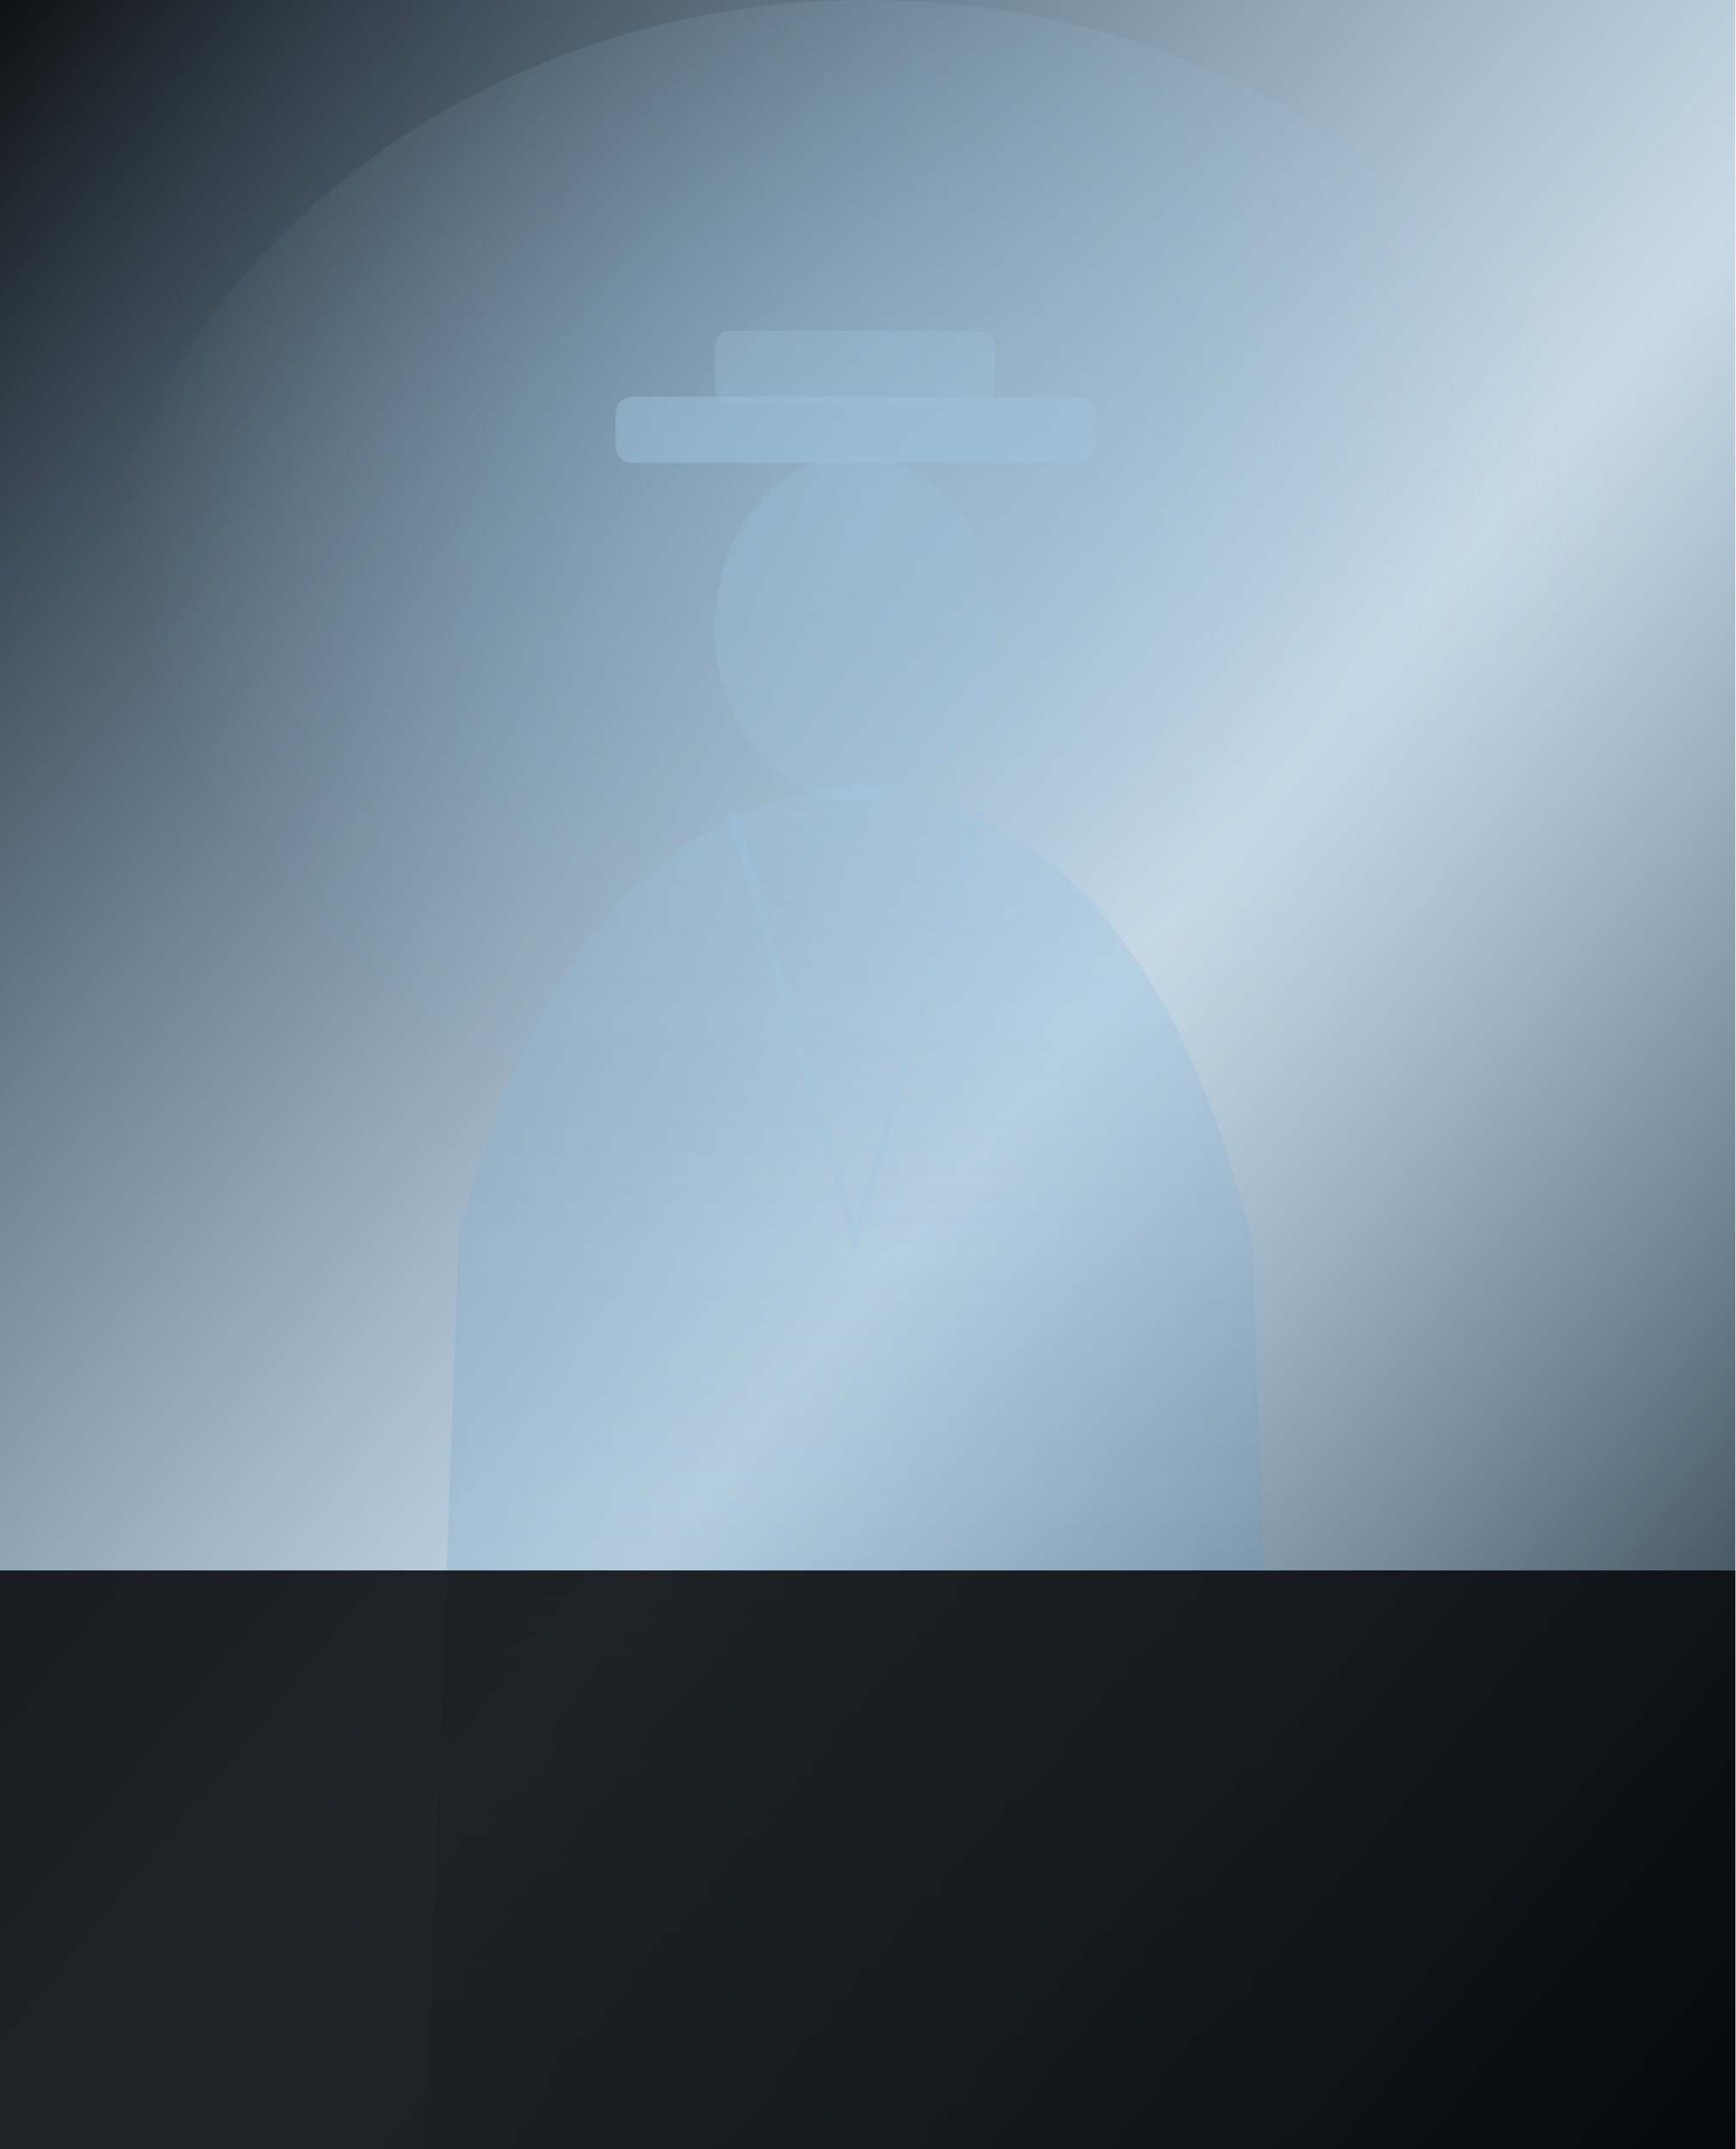
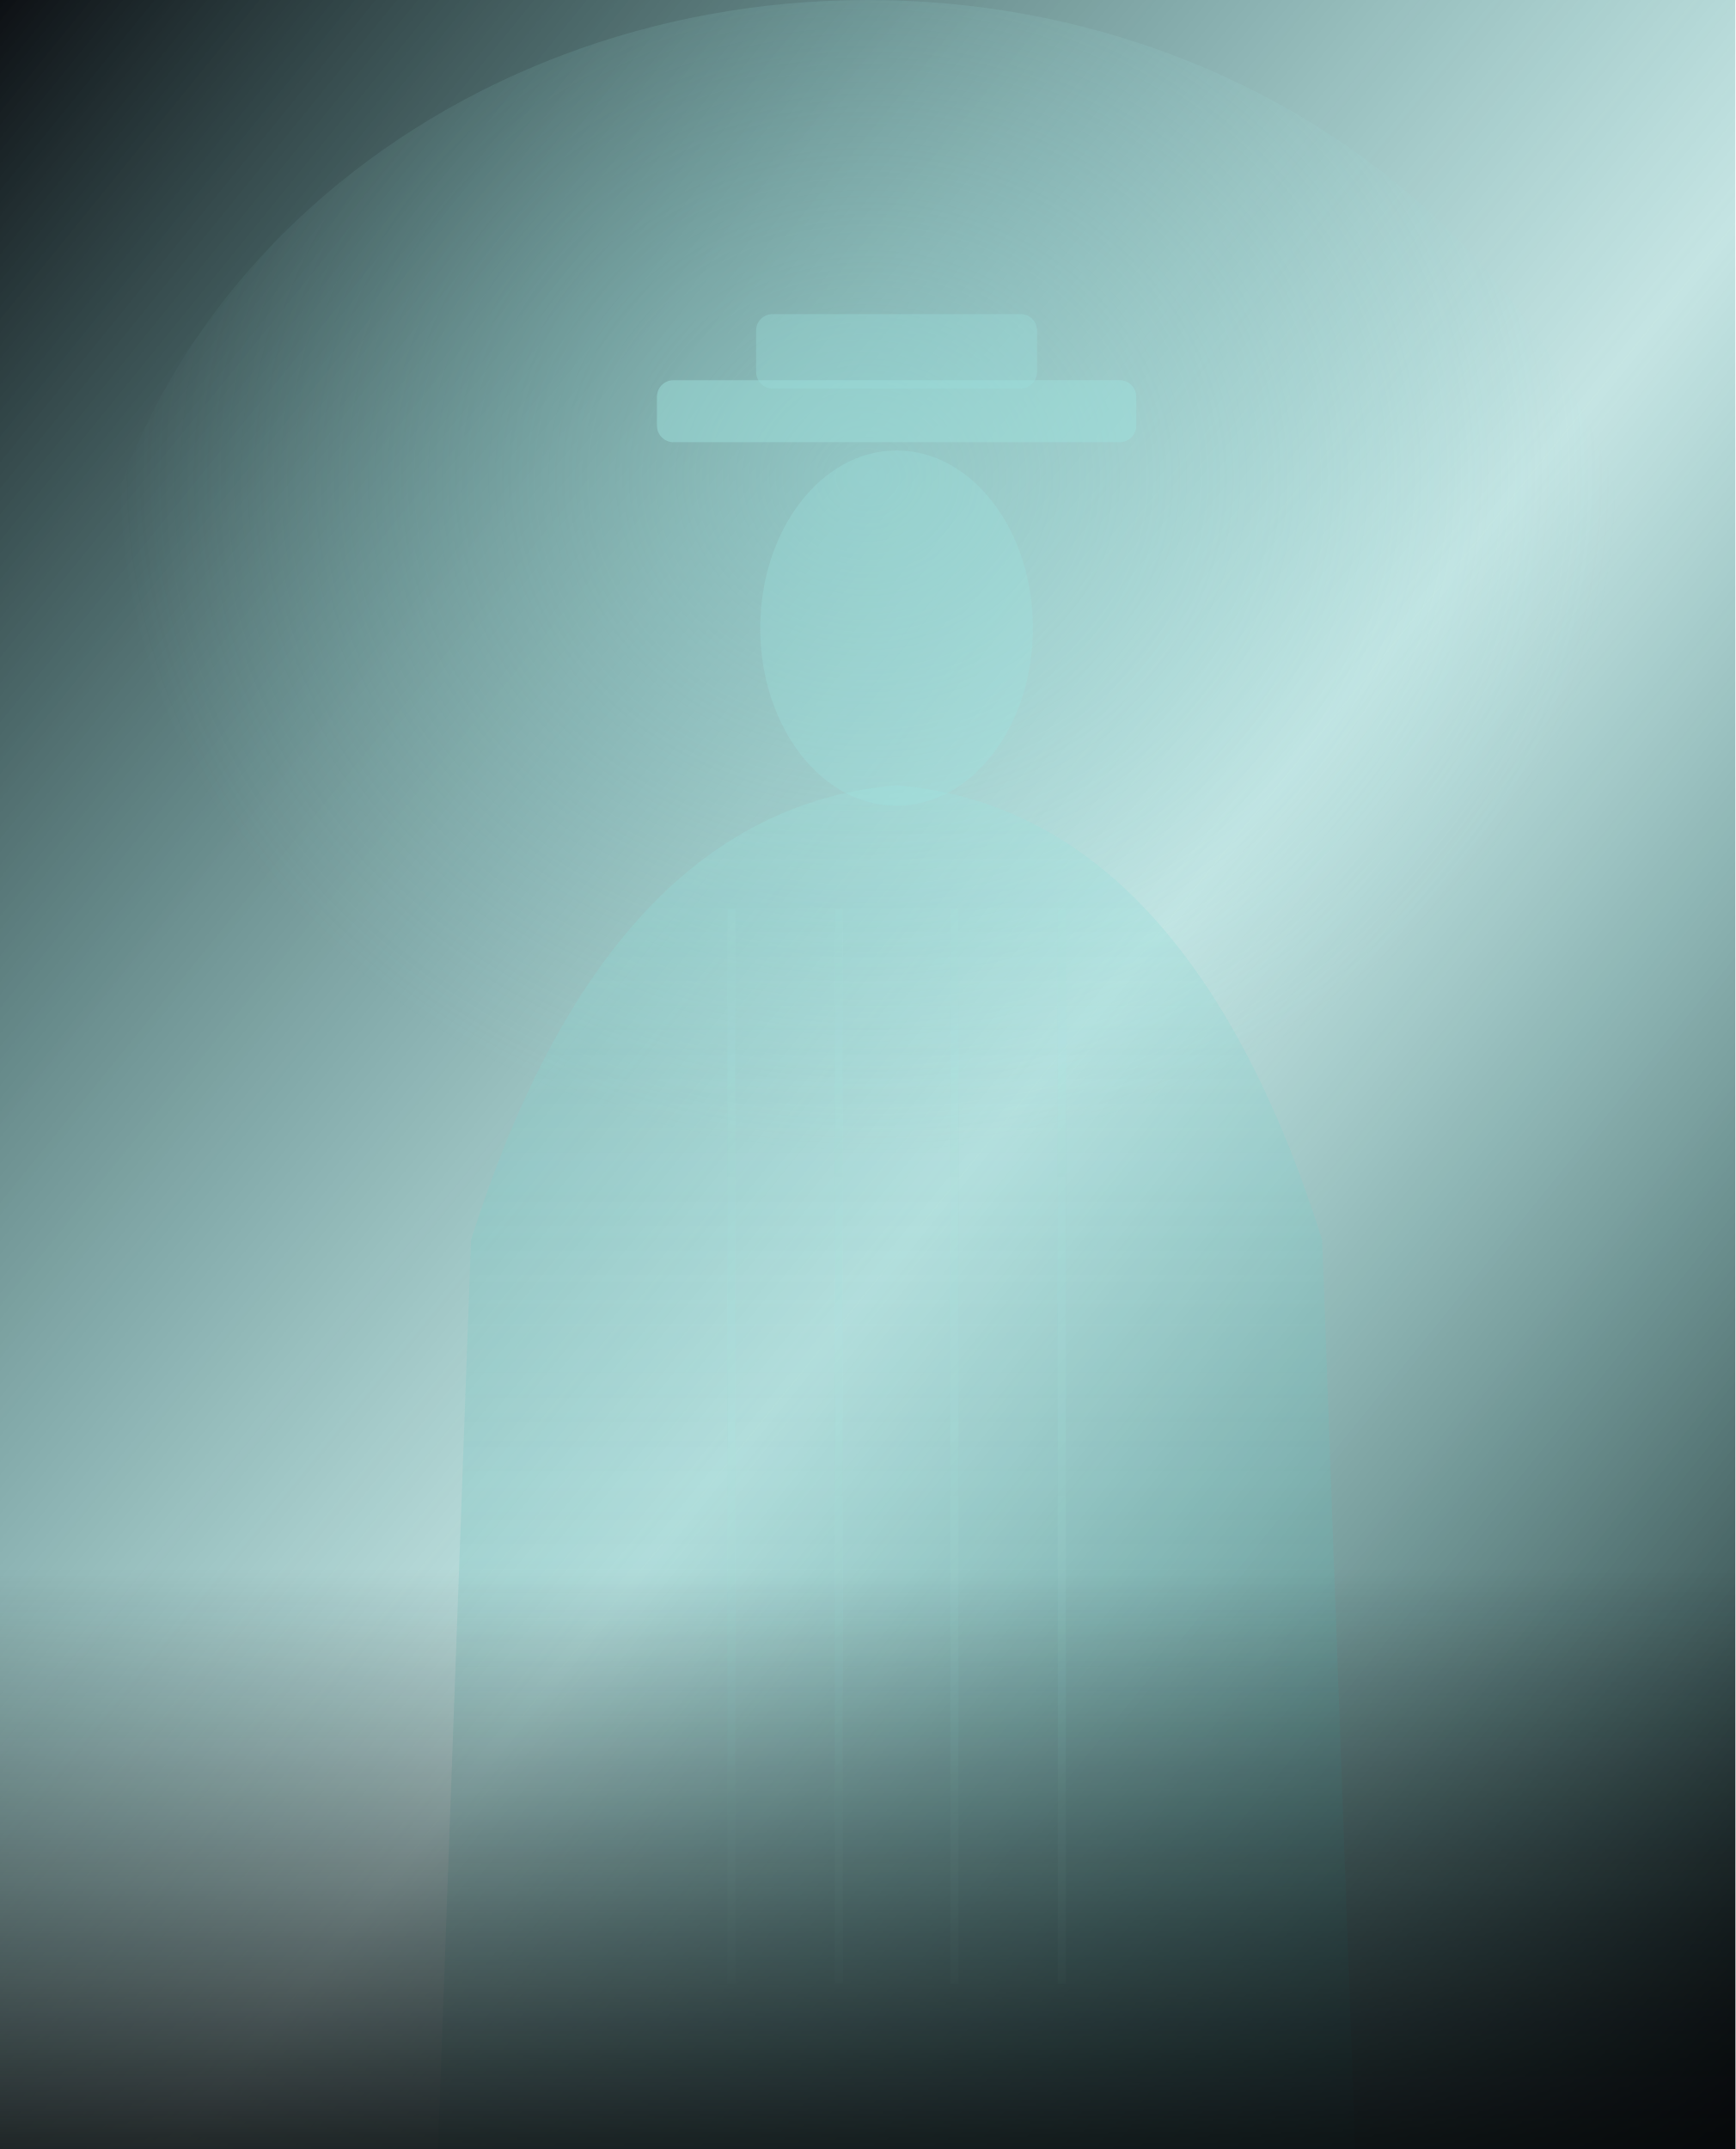
<svg xmlns="http://www.w3.org/2000/svg" viewBox="0 0 420 520" width="420" height="520">
  <defs>
    <linearGradient id="pbg" x1="0" y1="0" x2="1" y2="1">
      <stop offset="0%" stop-color="#0b0d11" />
-       <stop offset="55%" stop-color="rgba(47,111,159,0.26)" />
+       <stop offset="55%" stop-color="rgba(47,159,155,0.28)" />
      <stop offset="100%" stop-color="#07090b" />
    </linearGradient>
    <radialGradient id="pglow" cx="50%" cy="34%" r="48%">
-       <stop offset="0%" stop-color="rgba(158,199,227,0.42)" />
-       <stop offset="100%" stop-color="rgba(158,199,227,0)" />
+       <stop offset="0%" stop-color="rgba(158,227,223,0.44)" />
+       <stop offset="100%" stop-color="rgba(158,227,223,0)" />
    </radialGradient>
    <linearGradient id="robe" x1="0" y1="0" x2="0" y2="1">
-       <stop offset="0%" stop-color="rgba(158,199,227,0.34)" />
-       <stop offset="100%" stop-color="rgba(47,111,159,0.12)" />
+       <stop offset="0%" stop-color="rgba(158,227,223,0.34)" />
+       <stop offset="100%" stop-color="rgba(47,159,155,0.12)" />
+     </linearGradient>
+     <linearGradient id="pbg2" x1="0" y1="0" x2="0" y2="1">
+       <stop offset="0%" stop-color="rgba(6,8,10,0)" />
+       <stop offset="100%" stop-color="rgba(6,8,10,0.86)" />
    </linearGradient>
  </defs>
  <rect width="420" height="520" fill="url(#pbg)" />
  <ellipse cx="210" cy="170" rx="190" ry="170" fill="url(#pglow)" />
-   <g transform="translate(207 0)" opacity="0.9">
-     <rect x="-58" y="96" width="116" height="16" rx="4" fill="rgba(158,199,227,0.5)" />
-     <rect x="-34" y="80" width="68" height="18" rx="4" fill="rgba(158,199,227,0.34)" />
-     <ellipse cx="0" cy="152" rx="34" ry="42" fill="rgba(158,199,227,0.3)" />
-     <path d="M-96 300 Q-70 196 0 190 Q70 196 96 300 L104 520 L-104 520 Z" fill="url(#robe)" />
-     <path d="M-30 196 L0 300 L30 196" fill="none" stroke="rgba(158,199,227,0.35)" stroke-width="2" />
+   <g transform="translate(217 0)" opacity="0.92">
+     <rect x="-58" y="92" width="116" height="15" rx="4" fill="rgba(158,227,223,0.5)" />
+     <rect x="-34" y="76" width="68" height="18" rx="4" fill="rgba(158,227,223,0.34)" />
+     <ellipse cx="0" cy="152" rx="33" ry="43" fill="rgba(158,227,223,0.3)" />
+     <path d="M-103 300 Q-70 196 0 190 Q70 196 103 300 L111 520 L-111 520 Z" fill="url(#robe)" />
+     <path d="M-40 220 L-40 480 M-14 220 L-14 480 M14 220 L14 480 M40 220 L40 480" stroke="rgba(158,227,223,0.12)" stroke-width="2" />
  </g>
-   <rect y="380" width="420" height="140" fill="rgba(6,8,10,0.86)" />
+   <rect y="380" width="420" height="140" fill="url(#pbg2)" />
</svg>
